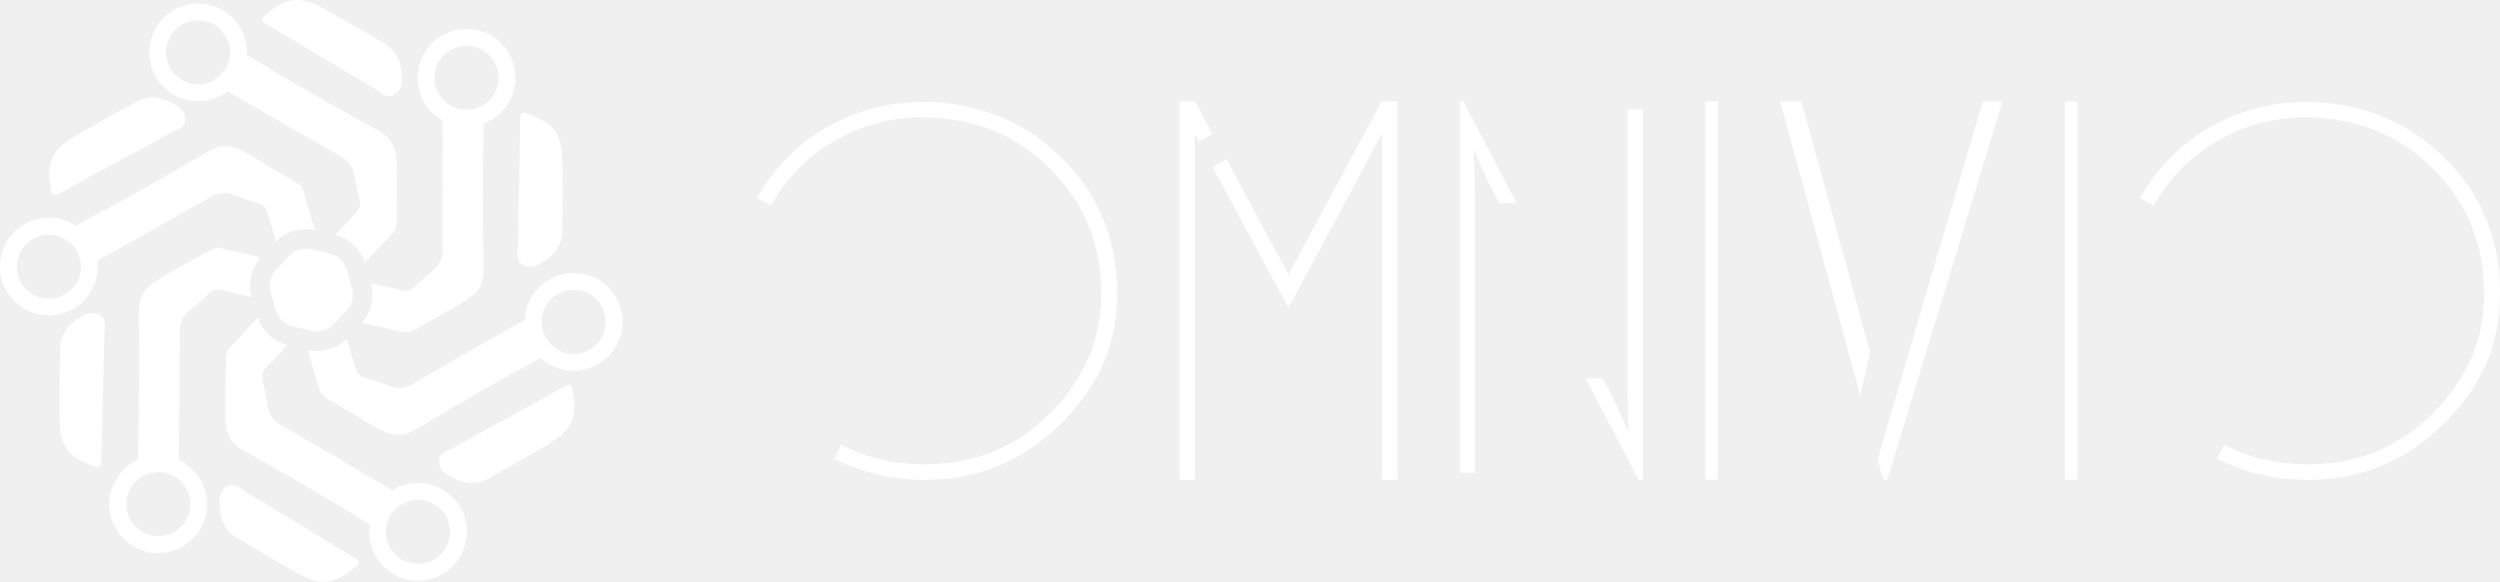
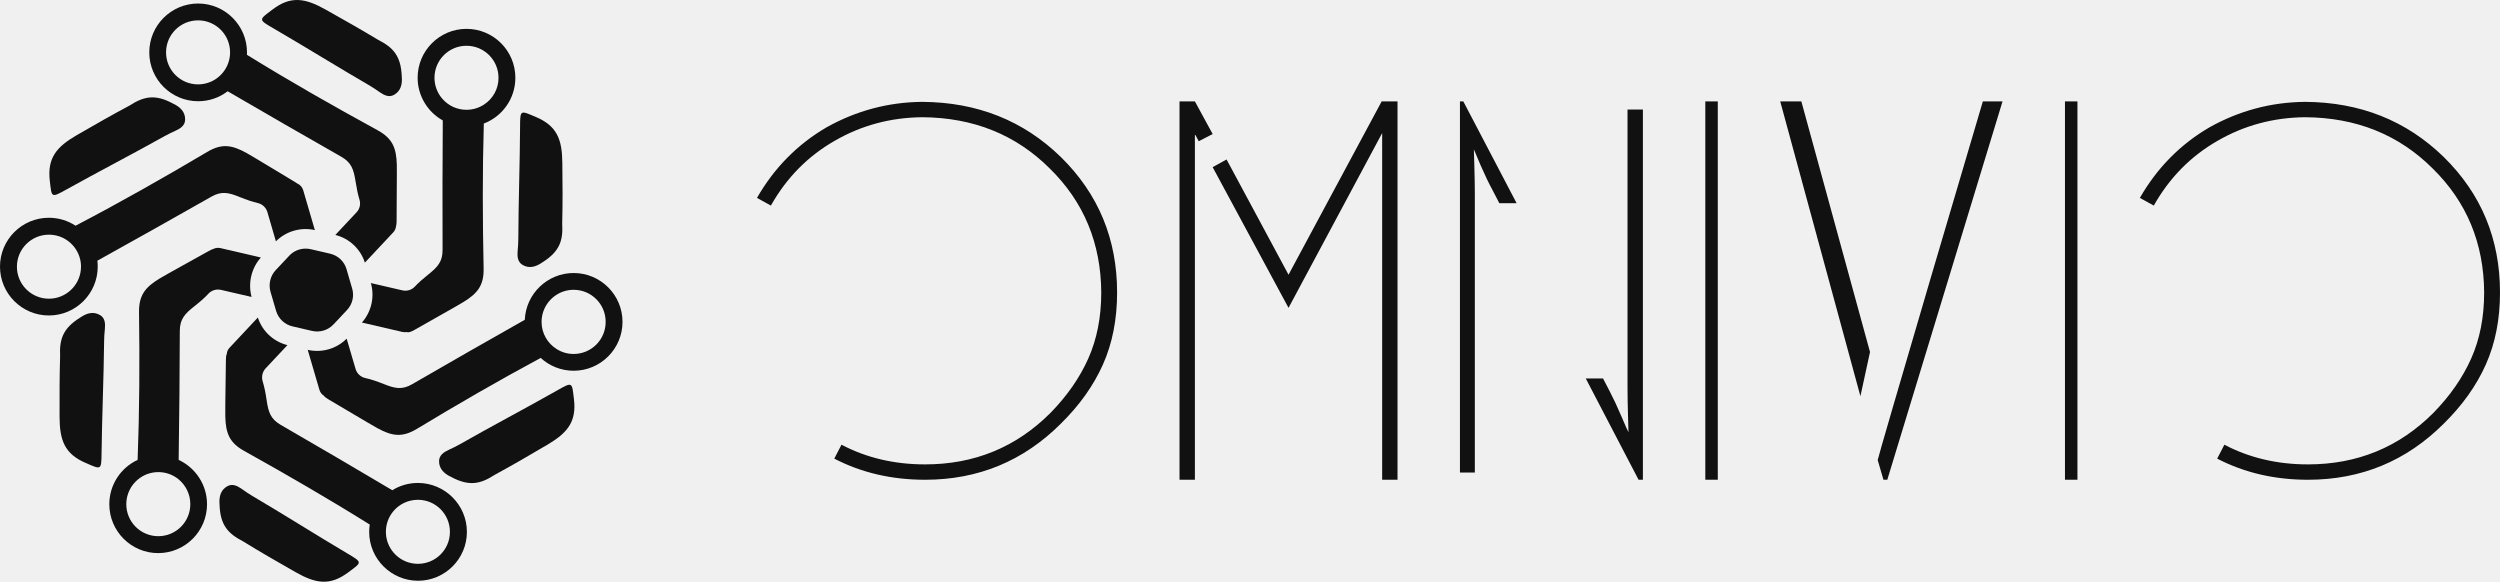
- <svg xmlns="http://www.w3.org/2000/svg" viewBox="0 0 369.895 86.071" preserveAspectRatio="xMidYMid meet" class="css-8aabad" id="ebffdgge">
+ <svg xmlns="http://www.w3.org/2000/svg" viewBox="0 0 369.895 86.071" preserveAspectRatio="xMidYMid meet" class="css-88gl6m" id="fagdhfgg">
  <defs id="SvgjsDefs1001" />
-   <g id="SvgjsG1007" featurekey="tOsHRK-0" transform="matrix(0.09971339,0,0,0.09971339,-3.74922,-6.818951)" fill="#fff">
+   <g id="SvgjsG1007" featurekey="tOsHRK-0" transform="matrix(0.09971339,0,0,0.09971339,-3.74922,-6.818951)" fill="#111">
    <g>
      <g>
        <path d="M633.7,181.2c1.2,12.1-1.4,22.3-11.4,27.9c-7.4,4.2-14.7,0.7-21.5-4.1c-4.9-3.4-9.8-6.8-15-9.8    c-47.5-27.5-95.2-57.3-142.6-84.8c-22.8-13.2-21.4-12.6-1.5-27.7c27.2-20.8,48.5-17.2,78.7-0.3c29.6,16.6,51.7,29.1,78.3,45.1    C620.9,138.7,632.5,151.4,633.7,181.2z" />
      </g>
      <g>
        <path d="M842.8,457.4c-9.9,7.1-20.1,9.9-29.9,4c-7.3-4.4-7.9-12.5-7.2-20.7c0.5-6,1-11.9,1-17.9    c0.2-54.9,2.3-111.1,2.6-165.8c0.1-26.3,0.3-24.8,23.3-15.1c31.6,13.3,39.1,33.5,39.4,68.1c0.4,33.9,0.6,59.3-0.2,90.3    C873.3,425.2,868.1,441.5,842.8,457.4z" />
      </g>
      <g>
        <path d="M707.4,776.3c-11-5.1-18.5-12.5-18.3-23.9c0.2-8.5,6.9-13.1,14.3-16.5c5.4-2.5,10.8-5.1,16-8    c47.7-27.2,97.5-53.3,145.1-80.3c22.9-13,21.7-12.1,24.7,12.6c4.2,34-9.6,50.5-39.4,68.1c-29.2,17.2-51.2,30-78.4,44.8    C750.5,786.7,733.7,790.3,707.4,776.3z" />
      </g>
      <g>
        <path d="M363.4,817.6c-1.1-12.1,1.6-22.3,11.6-27.8c7.5-4.1,14.7-0.6,21.5,4.2c4.9,3.5,9.8,6.8,14.9,9.9    c47.3,27.8,94.8,58,141.9,85.9c22.7,13.4,21.3,12.8,1.3,27.7c-27.4,20.6-48.6,16.9-78.7-0.3c-29.5-16.8-51.5-29.4-77.9-45.7    C375.9,860.2,364.4,847.4,363.4,817.6z" />
      </g>
      <g>
        <path d="M156.3,539.8c9.9-7,20.1-9.7,29.9-3.8c7.3,4.4,7.8,12.5,7,20.7c-0.6,6-1.1,11.9-1.1,17.9    c-0.6,54.9-3.1,111.1-3.8,165.8c-0.3,26.3-0.5,24.8-23.4,15c-31.5-13.5-38.8-33.8-38.9-68.4c-0.1-33.9-0.1-59.3,0.8-90.3    C125.6,571.9,131,555.5,156.3,539.8z" />
      </g>
      <g>
        <path d="M294.2,222c11,5.1,18.4,12.6,18.1,24.1c-0.2,8.5-7,13-14.5,16.4c-5.4,2.5-10.8,5-16,7.9    c-47.9,26.8-97.9,52.6-145.7,79.2c-23,12.8-21.7,11.9-24.6-12.8c-3.9-34,10-50.5,39.9-67.8c29.4-17,51.4-29.6,78.8-44.2    C251.1,211.3,268,207.8,294.2,222z" />
      </g>
      <g>
        <path d="M729.8,111.2c-40,0-72.5,32.5-72.5,72.5c0,27.2,15.1,51,37.3,63.4c-0.4,64-0.6,127.9-0.3,191.9    c0.1,17.5-7.1,25.5-21.2,36.7c-8.2,6.6-14.8,12.4-20,18c-4.7,5-11.8,7.1-18.5,5.5l-46.7-10.8c5.9,20.4,0.8,42.7-13.3,58.6l60,13.9    c2.2,0.5,4.3,0.5,6.4,0.2c2.8,1.1,6.7-0.4,11.5-3.1c14.7-8.5,62.9-35.4,72.5-41.3c21.3-13,30.8-24.9,30.2-50.3    c-1.5-71.5-1.8-143.2,0.3-214.7c27.4-10.4,46.8-36.9,46.8-67.8C802.4,143.7,769.8,111.2,729.8,111.2z M755.7,223.6    c-7.4,4.8-16.3,7.7-25.9,7.7c-13.9,0-26.3-5.9-35-15.4c-7.8-8.5-12.5-19.8-12.5-32.1c0-26.3,21.3-47.5,47.5-47.5    c26.3,0,47.5,21.3,47.5,47.5C777.4,200.4,768.8,215.1,755.7,223.6z" />
      </g>
      <g>
        <path d="M552.6,528.3l-8.1,8.6l-1.9,2.1l-10.1,10.7c-8.1,8.7-20.3,12.4-31.8,9.7l-11.8-2.7l-2-0.5l-15.2-3.5    c-11.7-2.7-21-11.5-24.4-23l-3.2-10.8l-0.6-2.2l-4.5-15.3c-3.2-11.3-0.4-23.5,7.6-32.1l8.1-8.6l1.9-2l10.2-10.9    c6.3-6.8,15.2-10.5,24.3-10.5c2.5,0,5,0.2,7.4,0.8l11.7,2.7l2.2,0.5l15,3.5c11.7,2.7,21.1,11.5,24.4,23l3.2,11l0.6,2.2l4.5,15.3    C563.5,507.5,560.6,519.8,552.6,528.3z" />
      </g>
    </g>
    <path d="M888.8,473.5c-38.9,0-70.8,30.8-72.5,69.4c-55.8,31.6-111.5,63.3-167,95.5c-15.1,8.8-25.6,6.5-42.3-0.2  c-10.5-4.2-19.3-7.1-27.1-8.8c-7.1-1.5-12.7-6.7-14.7-13.6L552,570.9c-11.7,11.8-27.6,18.2-43.9,18.2c-4.6,0-9.4-0.5-13.9-1.6  l17.4,59.4c1.1,3.7,3.5,6.7,6.5,8.6c1.4,2,4,3.8,7.4,5.8c14.7,8.6,62,36.9,71.9,42.3c21.9,12,36.9,14.3,58.7,1.2  c60.4-36.5,121.6-71.9,183.8-105.3c12.9,11.8,30.1,19,48.9,19c40,0,72.5-32.5,72.5-72.5S928.8,473.5,888.8,473.5z M888.8,593.6  c-9.2,0-17.8-2.6-25.1-7.2c-13.5-8.4-22.5-23.3-22.5-40.4c0-7,1.5-13.7,4.3-19.7c7.5-16.4,24.1-27.9,43.3-27.9  c26.3,0,47.5,21.3,47.5,47.5C936.4,572.3,915.1,593.6,888.8,593.6z" />
    <path d="M657.7,785c-13.9,0-26.9,3.9-38,10.8c-55-32.6-110.2-65-165.6-97c-15.1-8.7-18.3-19-20.9-36.9  c-1.6-11-3.5-20-5.8-27.5c-2.1-6.8-0.5-14.2,4.3-19.4l32.4-34.5c-20.7-5.2-37.4-20.7-43.9-41l-42,44.9c-2.4,2.5-3.8,5.6-4,8.8v0.1  c-1.1,2.2-1.4,5.4-1.4,9.3c-0.1,17-1.2,72.2-0.9,83.5c0.6,25,6,39.2,28.2,51.5c62.8,35,125.1,71,186.1,109.1  c-0.5,3.6-0.8,7.2-0.8,10.9c0,40,32.6,72.5,72.5,72.5c40,0,72.5-32.5,72.5-72.5S697.7,785,657.7,785z M657.7,905  c-25.1,0-45.7-19.5-47.4-44.2c-0.1-1.1-0.1-2.2-0.1-3.3c0-22.3,15.3-41,36-46.1c3.7-0.9,7.5-1.4,11.5-1.4  c26.3,0,47.5,21.3,47.5,47.5C705.3,883.8,684,905,657.7,905z" />
    <path d="M424.7,450.5l-60.1-14c-3.7-0.8-7.4-0.3-10.5,1.3c-1.9,0.5-4.2,1.6-6.7,3c-14.8,8.4-63.2,34.9-72.9,40.8  c-21.3,12.9-30.9,24.7-30.6,50.1c1,73,0.7,146.1-2.1,219.1c-24.8,11.5-42,36.7-42,65.8c0,40,32.5,72.5,72.5,72.5  s72.5-32.5,72.5-72.5c0-29.1-17.3-54.3-42.1-65.8c0.9-63.8,1.6-127.6,1.7-191.4c0.1-17.5,7.4-25.4,21.5-36.5  c8.7-6.8,15.7-12.9,21-18.8c4.7-5,11.8-7.1,18.5-5.6l45.5,10.5C405.4,488.6,410.5,466.3,424.7,450.5z M320,816.5  c0,26.3-21.3,47.5-47.5,47.5c-26.3,0-47.5-21.3-47.5-47.5c0-14.8,6.8-28.1,17.4-36.8c8.2-6.7,18.7-10.8,30.1-10.8  c11.4,0,21.9,4,30.1,10.7C313.2,788.4,320,801.7,320,816.5z" />
    <path d="M487.5,350.6c-1.3-4.5-4.6-8-8.5-9.8h-0.1c-1.1-0.8-2.3-1.6-3.7-2.4c-14.6-8.7-61.7-37.4-71.6-42.9  c-21.9-12.1-36.8-14.6-58.7-1.6c-64.1,38-129.1,74.9-195.2,109.4c-11.4-7.5-25-11.8-39.6-11.8c-40,0-72.5,32.5-72.5,72.5  s32.5,72.5,72.5,72.5s72.5-32.5,72.5-72.5c0-3-0.2-5.9-0.5-8.8c56.5-31.4,112.8-62.9,169-94.9c15.2-8.7,25.7-6.3,42.3,0.5  c10.4,4.2,19.1,7.1,26.8,8.9c6.9,1.6,12.2,6.8,14.2,13.5l12.6,43.3c15.1-15.1,36.9-21.4,57.8-16.7L487.5,350.6z M110.2,511.6  c-26.3,0-47.5-21.3-47.5-47.5s21.3-47.5,47.5-47.5c5.3,0,10.5,0.9,15.3,2.5h0c18.8,6.4,32.3,24.1,32.3,45c0,1.7-0.1,3.3-0.3,5  C155,493,134.7,511.6,110.2,511.6z" />
    <path d="M626.4,312.9c-0.7-25-6.3-39.1-28.6-51.3c-65.4-35.7-130.4-72.7-193.8-111.9c0.1-1.2,0.1-2.4,0.1-3.6  c0-40-32.6-72.5-72.5-72.5c-40,0-72.5,32.5-72.5,72.5s32.5,72.5,72.5,72.5c16.5,0,31.7-5.5,43.8-14.8c56,32.6,112.1,65.1,168.5,97.1  c15.2,8.6,18.5,18.9,21.3,36.7c1.7,10.8,3.5,19.5,5.8,27c2.1,6.7,0.4,13.9-4.5,19l-31.3,33.4c20.7,5.2,37.4,20.8,43.8,41.1  l42.1-44.9c2.3-2.5,3.6-5.3,4-8.4v-0.1c0.7-2.2,1-5,1-8.3C626,379.4,626.7,324.2,626.4,312.9z M350.8,189.5  c-5.9,2.6-12.4,4.1-19.3,4.1c-26.3,0-47.5-21.3-47.5-47.5c0-26.3,21.3-47.5,47.5-47.5c23.1,0,42.4,16.5,46.6,38.3  c0.6,3,0.9,6.1,0.9,9.2C379,165.4,367.4,182.1,350.8,189.5z" />
  </g>
-   <g id="SvgjsG1008" featurekey="dVtZHI-0" transform="matrix(3.552269,0,0,3.552269,112.0001,-0.0616205)" fill="#fff">
+   <g id="SvgjsG1008" featurekey="dVtZHI-0" transform="matrix(3.552269,0,0,3.552269,112.0001,-0.0616205)" fill="#111">
    <path d="M7 20 c2.213 0 4.1 -0.78 5.66 -2.34 c0.773 -0.76 1.357 -1.58 1.75 -2.46 s0.59 -1.88 0.59 -3 c0 -2.227 -0.78 -4.107 -2.34 -5.64 c-1.56 -1.52 -3.487 -2.287 -5.78 -2.3 c-1.413 0.013 -2.74 0.367 -3.98 1.06 c-1.213 0.707 -2.18 1.687 -2.9 2.94 l0.58 0.32 c0.653 -1.16 1.54 -2.06 2.66 -2.7 c1.107 -0.64 2.32 -0.967 3.64 -0.98 c2.133 0.013 3.907 0.727 5.32 2.14 c1.413 1.387 2.127 3.107 2.14 5.16 c0 1.027 -0.18 1.943 -0.54 2.75 s-0.887 1.563 -1.58 2.27 c-1.427 1.427 -3.167 2.14 -5.22 2.14 c-1.28 0 -2.44 -0.273 -3.48 -0.82 l-0.3 0.58 c1.133 0.587 2.393 0.88 3.78 0.88 z M26.68 20 l0 -15.76 l-0.66 0 l-3.88 7.22 l-2.58 -4.8 l-0.58 0.32 l3.16 5.86 l3.9 -7.28 l0 14.44 l0.64 0 z M18.24 20 l0 -14.4 l0.16 0.3 l0.58 -0.3 l-0.74 -1.36 l-0.64 0 l0 15.76 l0.64 0 z M36.26 4.58 l-0 11.56 c0 0.36 0.007 0.76 0.02 1.2 s0.02 0.667 0.02 0.68 c-0.027 -0.04 -0.123 -0.257 -0.29 -0.65 s-0.33 -0.743 -0.49 -1.05 l-0.28 -0.54 l-0.72 0 l2.2 4.22 l0.18 0 l0 -15.42 l-0.64 0 z M30.64 7.94 l0.28 0.54 l0.72 0 l-2.22 -4.24 l-0.14 0 l0 15.46 l0.62 0 l0 -11.6 c0 -0.333 -0.007 -0.723 -0.02 -1.17 s-0.02 -0.677 -0.02 -0.69 c0.013 0.04 0.107 0.26 0.28 0.66 s0.34 0.747 0.5 1.04 z M39.5 4.24 l0 15.76 l0.52 0 l0 -15.76 l-0.52 0 z M51.06 4.24 c-0.92 3.107 -1.653 5.59 -2.2 7.45 s-1.047 3.567 -1.5 5.12 s-0.68 2.343 -0.68 2.37 l0.24 0.82 l0.16 0 l4.8 -15.76 l-0.82 0 z M46.36 14.68 l-2.86 -10.44 l-0.88 0 l3.34 12.28 z M54.48 4.24 l0 15.76 l0.52 0 l0 -15.76 l-0.52 0 z M64.6 20 c2.213 0 4.1 -0.78 5.66 -2.34 c0.773 -0.76 1.357 -1.58 1.75 -2.46 s0.59 -1.88 0.59 -3 c0 -2.227 -0.78 -4.107 -2.34 -5.64 c-1.56 -1.52 -3.487 -2.287 -5.78 -2.3 c-1.413 0.013 -2.74 0.367 -3.98 1.06 c-1.213 0.707 -2.18 1.687 -2.9 2.94 l0.58 0.32 c0.653 -1.16 1.54 -2.06 2.66 -2.7 c1.107 -0.64 2.32 -0.967 3.64 -0.98 c2.133 0.013 3.907 0.727 5.32 2.14 c1.413 1.387 2.127 3.107 2.14 5.16 c0 1.027 -0.18 1.943 -0.54 2.75 s-0.887 1.563 -1.58 2.27 c-1.427 1.427 -3.167 2.14 -5.22 2.14 c-1.28 0 -2.44 -0.273 -3.48 -0.82 l-0.3 0.58 c1.133 0.587 2.393 0.88 3.78 0.88 z" />
  </g>
</svg>
